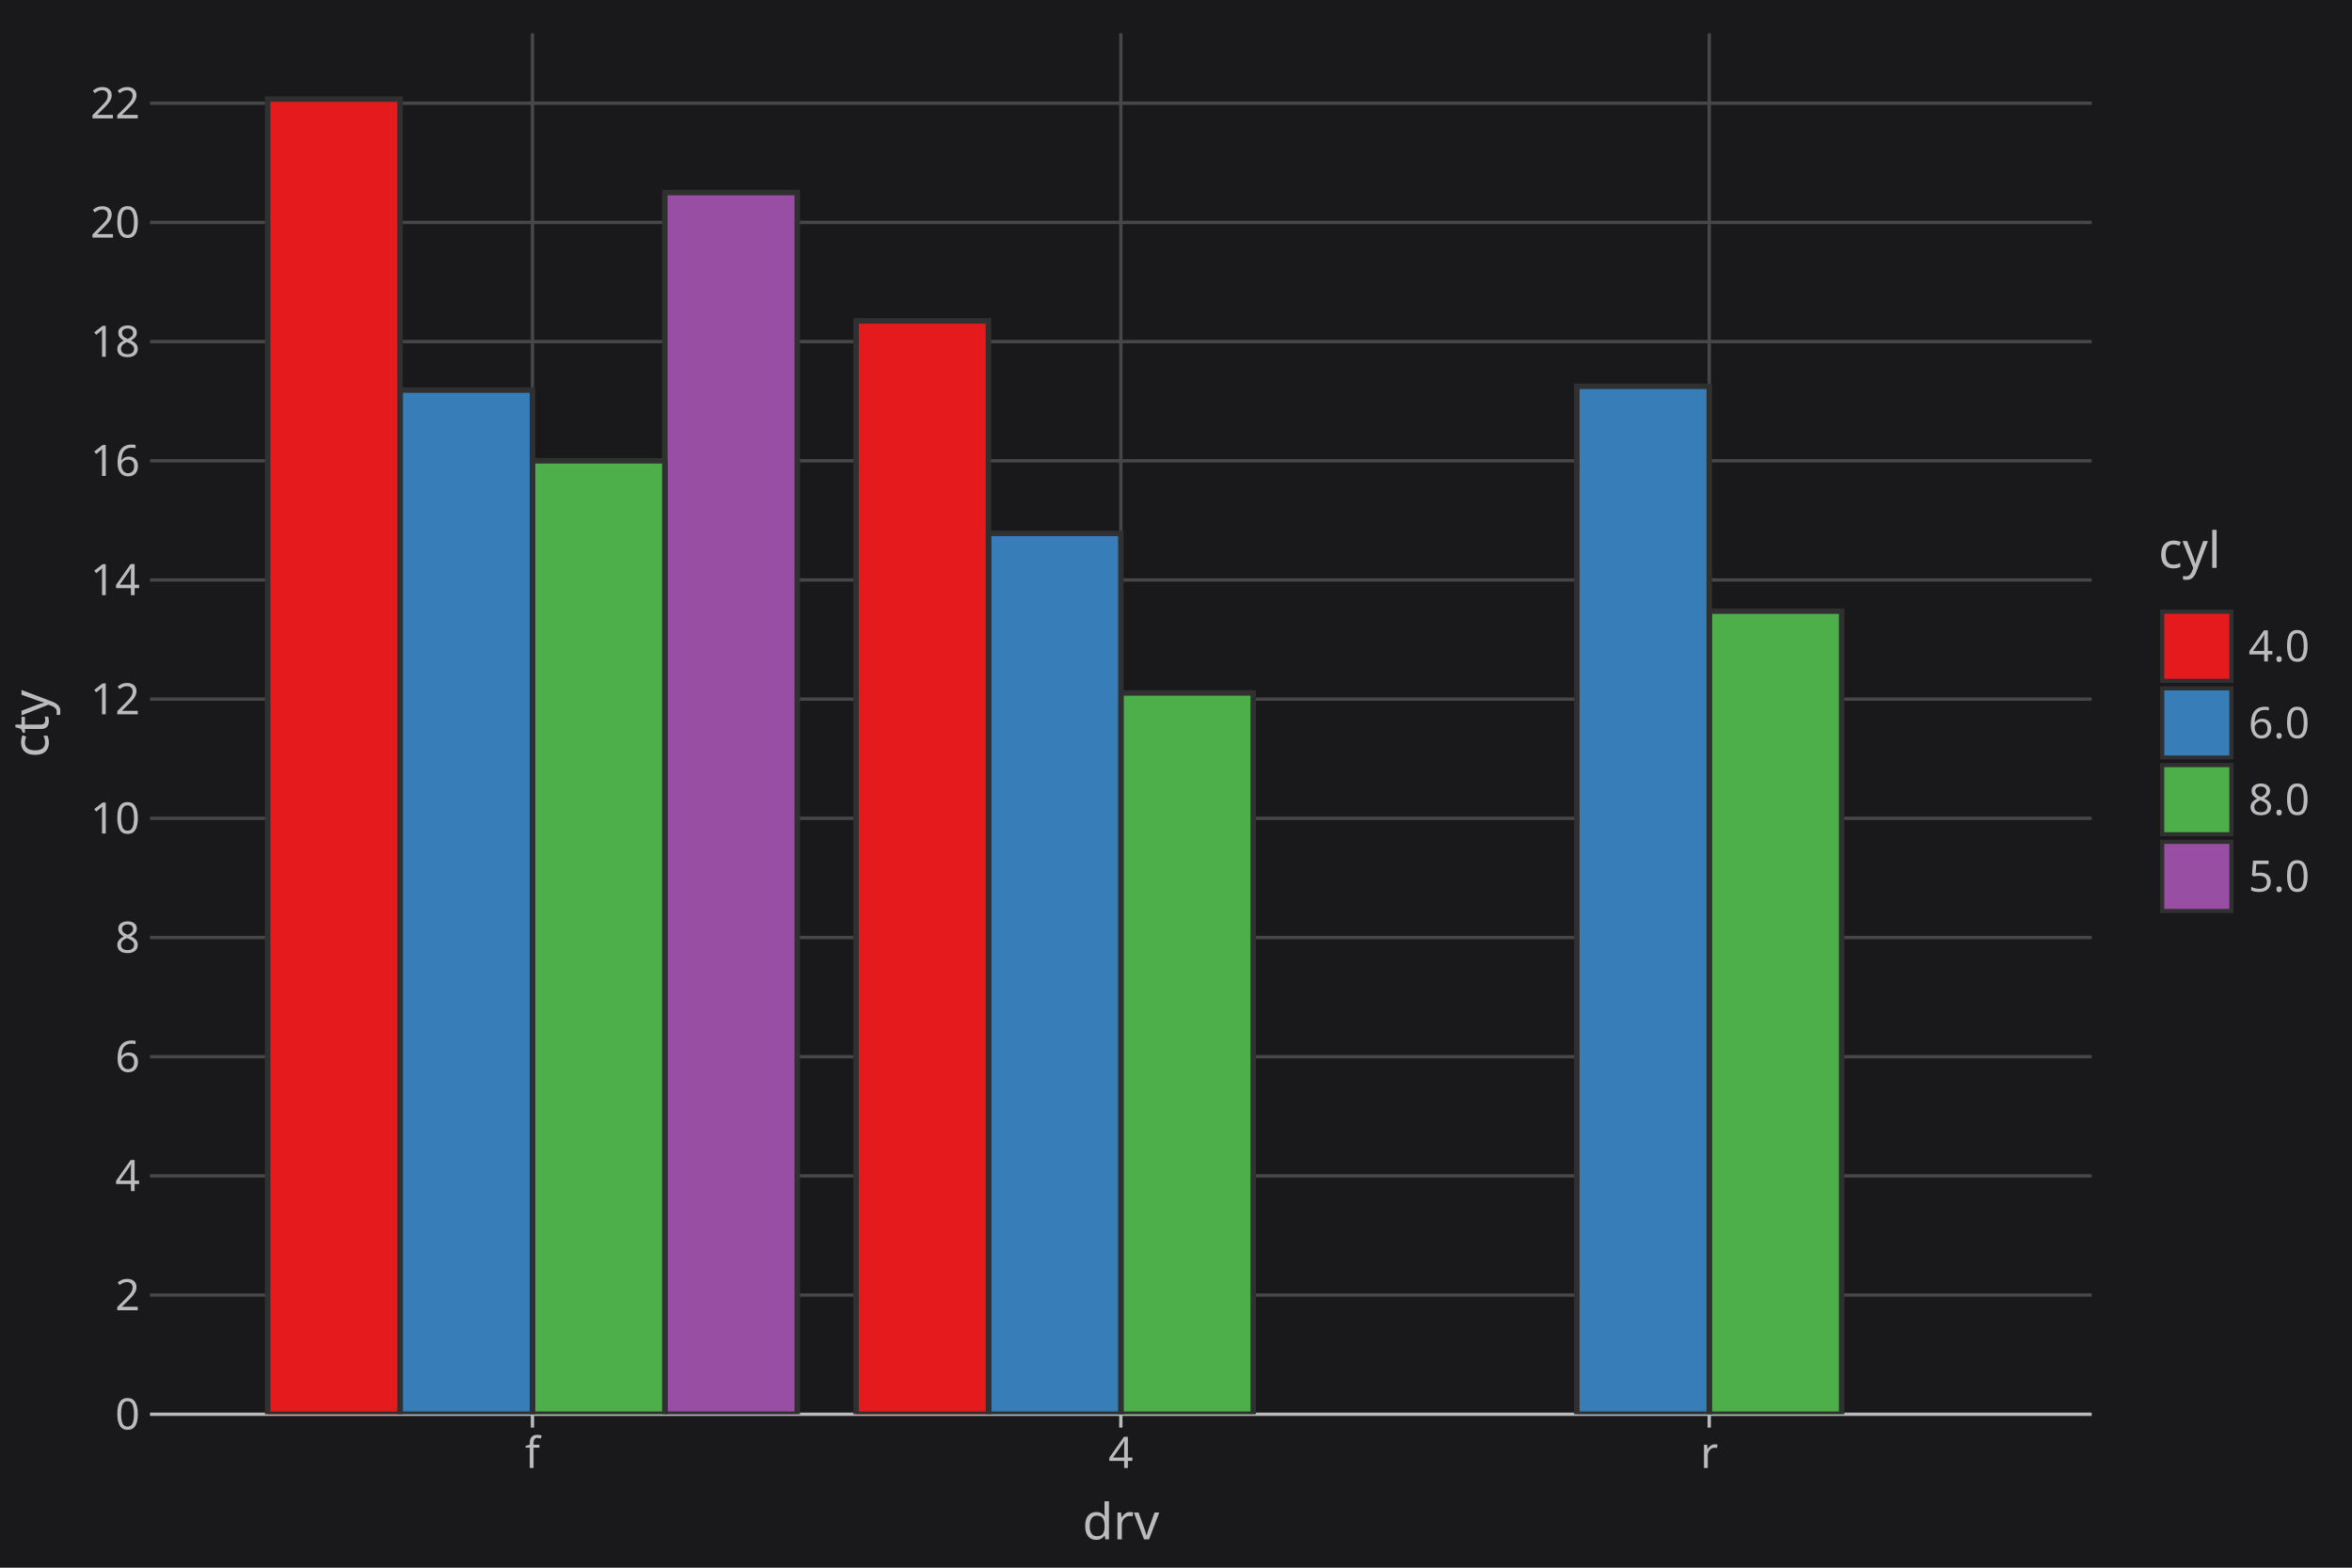
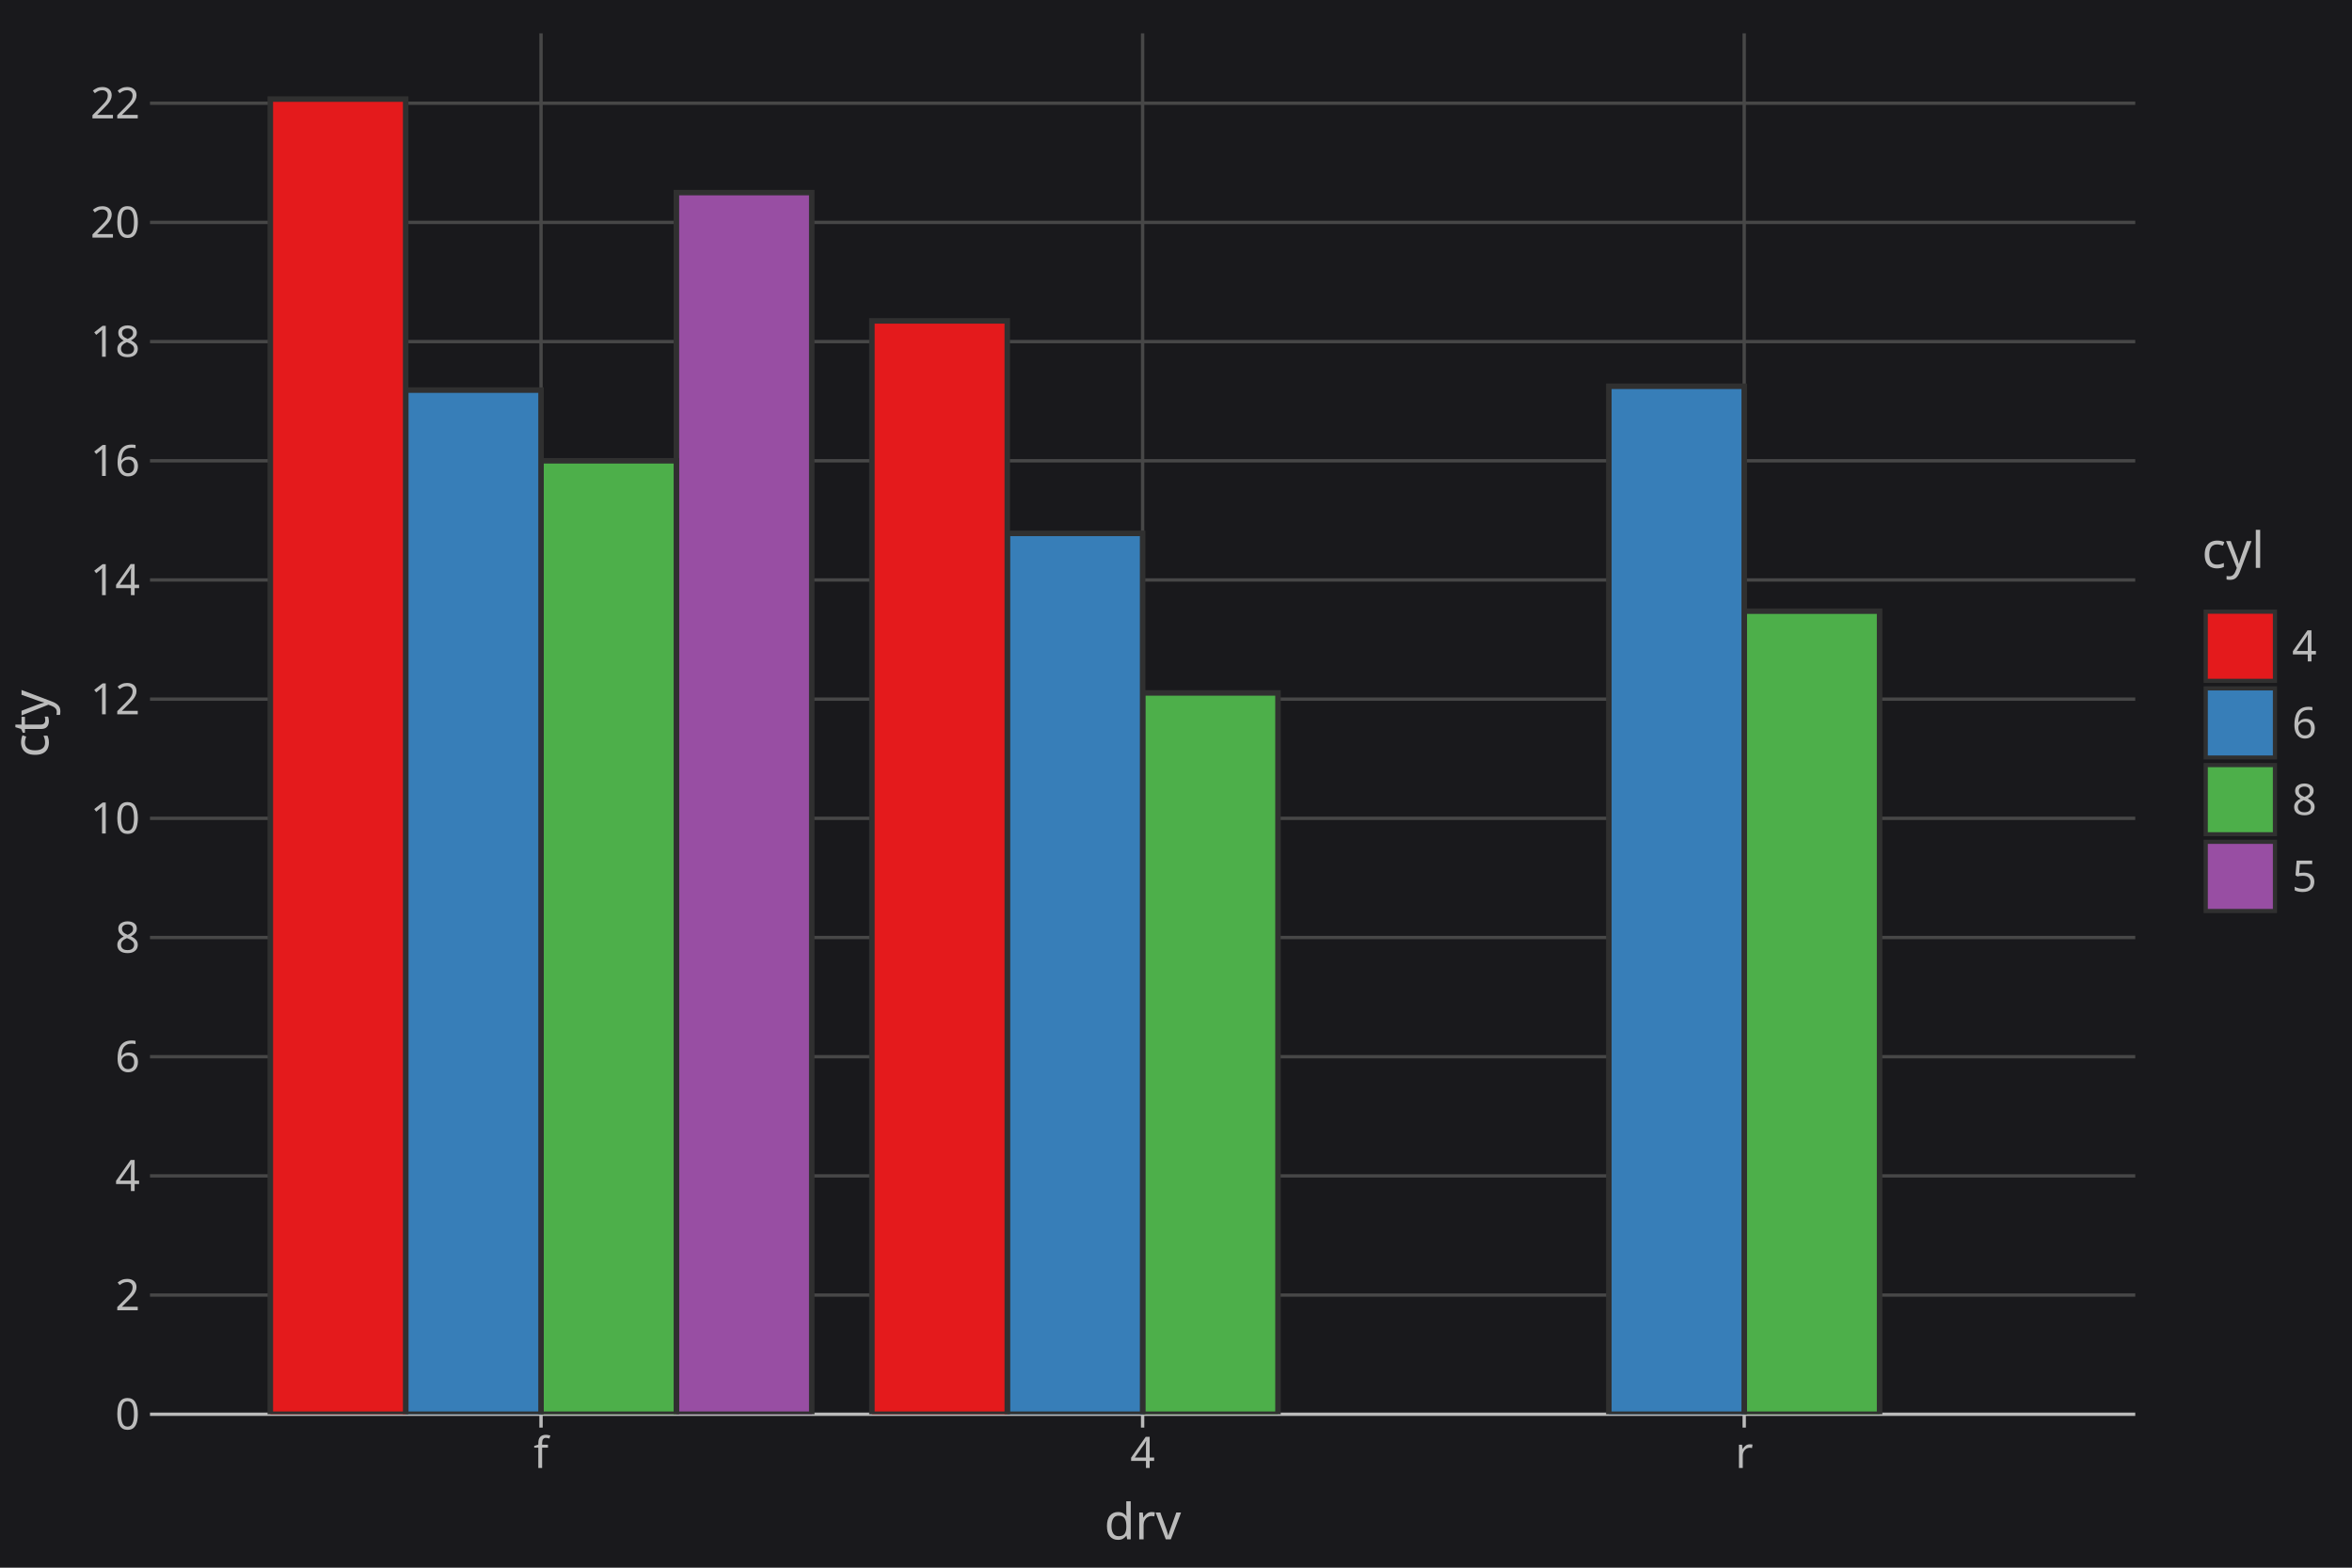
<svg xmlns="http://www.w3.org/2000/svg" class="plt-container" width="705.0" height="470.0">
  <style type="text/css">
  .plt-container {
   font-family: Lucida Grande, sans-serif;
   user-select: none;
   -webkit-user-select: none;
   -moz-user-select: none;
   -ms-user-select: none;
}
text {
   text-rendering: optimizeLegibility;
}
#xXxprefixXx0 .plot-title {
   fill: #bbbbbb;
   font-family: Lucida Grande, sans-serif;
   font-size: 16.0px;
   font-weight: normal;
   font-style: normal;   
}
#xXxprefixXx0 .plot-subtitle {
   fill: #bbbbbb;
   font-family: Lucida Grande, sans-serif;
   font-size: 15.0px;
   font-weight: normal;
   font-style: normal;   
}
#xXxprefixXx0 .plot-caption {
   fill: #bbbbbb;
   font-family: Lucida Grande, sans-serif;
   font-size: 13.0px;
   font-weight: normal;
   font-style: normal;   
}
#xXxprefixXx0 .legend-title {
   fill: #bbbbbb;
   font-family: Lucida Grande, sans-serif;
   font-size: 15.0px;
   font-weight: normal;
   font-style: normal;   
}
#xXxprefixXx0 .legend-item {
   fill: #bbbbbb;
   font-family: Lucida Grande, sans-serif;
   font-size: 13.0px;
   font-weight: normal;
   font-style: normal;   
}
#xXxprefixXx0 .axis-title-x {
   fill: #bbbbbb;
   font-family: Lucida Grande, sans-serif;
   font-size: 15.0px;
   font-weight: normal;
   font-style: normal;   
}
#xXxprefixXx0 .axis-text-x {
   fill: #bbbbbb;
   font-family: Lucida Grande, sans-serif;
   font-size: 13.0px;
   font-weight: normal;
   font-style: normal;   
}
#xXxprefixXx2 .axis-tooltip-text-x {
   fill: #303030;
   font-family: Lucida Grande, sans-serif;
   font-size: 13.0px;
   font-weight: normal;
   font-style: normal;   
}
#xXxprefixXx0 .axis-title-y {
   fill: #bbbbbb;
   font-family: Lucida Grande, sans-serif;
   font-size: 15.0px;
   font-weight: normal;
   font-style: normal;   
}
#xXxprefixXx0 .axis-text-y {
   fill: #bbbbbb;
   font-family: Lucida Grande, sans-serif;
   font-size: 13.0px;
   font-weight: normal;
   font-style: normal;   
}
#xXxprefixXx2 .axis-tooltip-text-y {
   fill: #303030;
   font-family: Lucida Grande, sans-serif;
   font-size: 13.0px;
   font-weight: normal;
   font-style: normal;   
}
#xXxprefixXx0 .facet-strip-text-x {
   fill: #bbbbbb;
   font-family: Lucida Grande, sans-serif;
   font-size: 13.0px;
   font-weight: normal;
   font-style: normal;   
}
#xXxprefixXx0 .facet-strip-text-y {
   fill: #bbbbbb;
   font-family: Lucida Grande, sans-serif;
   font-size: 13.0px;
   font-weight: normal;
   font-style: normal;   
}
#xXxprefixXx2 .tooltip-text {
   fill: #bbbbbb;
   font-family: Lucida Grande, sans-serif;
   font-size: 13.0px;
   font-weight: normal;
   font-style: normal;   
}
#xXxprefixXx2 .tooltip-title {
   fill: #bbbbbb;
   font-family: Lucida Grande, sans-serif;
   font-size: 13.0px;
   font-weight: bold;
   font-style: normal;   
}
#xXxprefixXx2 .tooltip-label {
   fill: #bbbbbb;
   font-family: Lucida Grande, sans-serif;
   font-size: 13.0px;
   font-weight: bold;
   font-style: normal;   
}

  </style>
  <g id="xXxprefixXx0">
    <path fill-rule="evenodd" fill="rgb(25,25,28)" fill-opacity="1.0" d="M0.0 0.0 L0.0 470.0 L705.0 470.0 L705.0 0.0 Z">
    </path>
    <g transform="translate(23.0 10.0 ) ">
      <g transform="translate(21.96121 414.0 ) ">
-         <line x1="114.639" y1="-0.0" x2="114.639" y2="-414.0" stroke="rgb(71,71,71)" stroke-opacity="1.0" stroke-width="1.0">
-         </line>
-         <line x1="291.007" y1="-0.0" x2="291.007" y2="-414.0" stroke="rgb(71,71,71)" stroke-opacity="1.0" stroke-width="1.0">
-         </line>
-         <line x1="467.375" y1="-0.0" x2="467.375" y2="-414.0" stroke="rgb(71,71,71)" stroke-opacity="1.0" stroke-width="1.0">
-         </line>
-         <g transform="translate(114.6391 0.0 ) ">
+         <line x1="117.21" y1="-0.0" x2="117.21" y2="-414.0" stroke="rgb(71,71,71)" stroke-opacity="1.0" stroke-width="1.0">
+         </line>
+         <line x1="297.534" y1="-0.0" x2="297.534" y2="-414.0" stroke="rgb(71,71,71)" stroke-opacity="1.0" stroke-width="1.0">
+         </line>
+         <line x1="477.858" y1="-0.0" x2="477.858" y2="-414.0" stroke="rgb(71,71,71)" stroke-opacity="1.0" stroke-width="1.0">
+         </line>
+         <g transform="translate(117.2103 0.0 ) ">
          <line stroke-width="1.0" stroke="rgb(187,187,187)" stroke-opacity="1.0" x2="0.0" y2="4.0">
          </line>
          <g transform="translate(0.0 7.0 ) ">
            <text class="axis-text-x" text-anchor="middle" dy="0.7em">
            f
            </text>
          </g>
        </g>
-         <g transform="translate(291.0069 0.0 ) ">
+         <g transform="translate(297.5339 0.0 ) ">
          <line stroke-width="1.0" stroke="rgb(187,187,187)" stroke-opacity="1.0" x2="0.0" y2="4.0">
          </line>
          <g transform="translate(0.0 7.0 ) ">
            <text class="axis-text-x" text-anchor="middle" dy="0.7em">
            4
            </text>
          </g>
        </g>
-         <g transform="translate(467.3747 0.0 ) ">
+         <g transform="translate(477.8575 0.0 ) ">
          <line stroke-width="1.0" stroke="rgb(187,187,187)" stroke-opacity="1.0" x2="0.0" y2="4.0">
          </line>
          <g transform="translate(0.0 7.0 ) ">
            <text class="axis-text-x" text-anchor="middle" dy="0.7em">
            r
            </text>
          </g>
        </g>
-         <line x1="0.0" y1="0.0" x2="582.014" y2="0.0" stroke-width="1.0" stroke="rgb(187,187,187)" stroke-opacity="1.0">
+         <line x1="0.0" y1="0.0" x2="595.068" y2="0.0" stroke-width="1.0" stroke="rgb(187,187,187)" stroke-opacity="1.0">
        </line>
      </g>
      <g transform="translate(21.96121 0.0 ) ">
-         <line x1="0.0" y1="378.268" x2="582.014" y2="378.268" stroke="rgb(71,71,71)" stroke-opacity="1.0" stroke-width="1.0">
-         </line>
-         <line x1="0.0" y1="342.536" x2="582.014" y2="342.536" stroke="rgb(71,71,71)" stroke-opacity="1.0" stroke-width="1.0">
-         </line>
-         <line x1="0.0" y1="306.804" x2="582.014" y2="306.804" stroke="rgb(71,71,71)" stroke-opacity="1.0" stroke-width="1.0">
-         </line>
-         <line x1="0.0" y1="271.071" x2="582.014" y2="271.071" stroke="rgb(71,71,71)" stroke-opacity="1.0" stroke-width="1.0">
-         </line>
-         <line x1="0.0" y1="235.339" x2="582.014" y2="235.339" stroke="rgb(71,71,71)" stroke-opacity="1.0" stroke-width="1.0">
-         </line>
-         <line x1="0.0" y1="199.607" x2="582.014" y2="199.607" stroke="rgb(71,71,71)" stroke-opacity="1.0" stroke-width="1.0">
-         </line>
-         <line x1="0.0" y1="163.875" x2="582.014" y2="163.875" stroke="rgb(71,71,71)" stroke-opacity="1.0" stroke-width="1.0">
-         </line>
-         <line x1="0.0" y1="128.143" x2="582.014" y2="128.143" stroke="rgb(71,71,71)" stroke-opacity="1.0" stroke-width="1.0">
-         </line>
-         <line x1="0.0" y1="92.411" x2="582.014" y2="92.411" stroke="rgb(71,71,71)" stroke-opacity="1.0" stroke-width="1.0">
-         </line>
-         <line x1="0.0" y1="56.679" x2="582.014" y2="56.679" stroke="rgb(71,71,71)" stroke-opacity="1.0" stroke-width="1.0">
-         </line>
-         <line x1="0.0" y1="20.946" x2="582.014" y2="20.946" stroke="rgb(71,71,71)" stroke-opacity="1.0" stroke-width="1.0">
+         <line x1="0.0" y1="378.268" x2="595.068" y2="378.268" stroke="rgb(71,71,71)" stroke-opacity="1.0" stroke-width="1.0">
+         </line>
+         <line x1="0.0" y1="342.536" x2="595.068" y2="342.536" stroke="rgb(71,71,71)" stroke-opacity="1.0" stroke-width="1.0">
+         </line>
+         <line x1="0.0" y1="306.804" x2="595.068" y2="306.804" stroke="rgb(71,71,71)" stroke-opacity="1.0" stroke-width="1.0">
+         </line>
+         <line x1="0.0" y1="271.071" x2="595.068" y2="271.071" stroke="rgb(71,71,71)" stroke-opacity="1.0" stroke-width="1.0">
+         </line>
+         <line x1="0.0" y1="235.339" x2="595.068" y2="235.339" stroke="rgb(71,71,71)" stroke-opacity="1.0" stroke-width="1.0">
+         </line>
+         <line x1="0.0" y1="199.607" x2="595.068" y2="199.607" stroke="rgb(71,71,71)" stroke-opacity="1.0" stroke-width="1.0">
+         </line>
+         <line x1="0.0" y1="163.875" x2="595.068" y2="163.875" stroke="rgb(71,71,71)" stroke-opacity="1.0" stroke-width="1.0">
+         </line>
+         <line x1="0.0" y1="128.143" x2="595.068" y2="128.143" stroke="rgb(71,71,71)" stroke-opacity="1.0" stroke-width="1.0">
+         </line>
+         <line x1="0.0" y1="92.411" x2="595.068" y2="92.411" stroke="rgb(71,71,71)" stroke-opacity="1.0" stroke-width="1.0">
+         </line>
+         <line x1="0.0" y1="56.679" x2="595.068" y2="56.679" stroke="rgb(71,71,71)" stroke-opacity="1.0" stroke-width="1.0">
+         </line>
+         <line x1="0.0" y1="20.946" x2="595.068" y2="20.946" stroke="rgb(71,71,71)" stroke-opacity="1.0" stroke-width="1.0">
        </line>
        <g transform="translate(0.0 414.0 ) ">
          <g transform="translate(-3.0 0.0 ) ">
            <text class="axis-text-y" text-anchor="end" dy="0.35em">
            0
            </text>
          </g>
        </g>
        <g transform="translate(0.0 378.2679 ) ">
          <g transform="translate(-3.0 0.0 ) ">
            <text class="axis-text-y" text-anchor="end" dy="0.35em">
            2
            </text>
          </g>
        </g>
        <g transform="translate(0.0 342.5357 ) ">
          <g transform="translate(-3.0 0.0 ) ">
            <text class="axis-text-y" text-anchor="end" dy="0.35em">
            4
            </text>
          </g>
        </g>
        <g transform="translate(0.0 306.8036 ) ">
          <g transform="translate(-3.0 0.0 ) ">
            <text class="axis-text-y" text-anchor="end" dy="0.35em">
            6
            </text>
          </g>
        </g>
        <g transform="translate(0.0 271.0714 ) ">
          <g transform="translate(-3.0 0.0 ) ">
            <text class="axis-text-y" text-anchor="end" dy="0.35em">
            8
            </text>
          </g>
        </g>
        <g transform="translate(0.0 235.3393 ) ">
          <g transform="translate(-3.0 0.0 ) ">
            <text class="axis-text-y" text-anchor="end" dy="0.35em">
            10
            </text>
          </g>
        </g>
        <g transform="translate(0.0 199.6071 ) ">
          <g transform="translate(-3.0 0.0 ) ">
            <text class="axis-text-y" text-anchor="end" dy="0.35em">
            12
            </text>
          </g>
        </g>
        <g transform="translate(0.0 163.875 ) ">
          <g transform="translate(-3.0 0.0 ) ">
            <text class="axis-text-y" text-anchor="end" dy="0.35em">
            14
            </text>
          </g>
        </g>
        <g transform="translate(0.0 128.1429 ) ">
          <g transform="translate(-3.0 0.0 ) ">
            <text class="axis-text-y" text-anchor="end" dy="0.35em">
            16
            </text>
          </g>
        </g>
        <g transform="translate(0.0 92.41071 ) ">
          <g transform="translate(-3.0 0.0 ) ">
            <text class="axis-text-y" text-anchor="end" dy="0.35em">
            18
            </text>
          </g>
        </g>
        <g transform="translate(0.0 56.67857 ) ">
          <g transform="translate(-3.0 0.0 ) ">
            <text class="axis-text-y" text-anchor="end" dy="0.35em">
            20
            </text>
          </g>
        </g>
        <g transform="translate(0.0 20.94643 ) ">
          <g transform="translate(-3.0 0.0 ) ">
            <text class="axis-text-y" text-anchor="end" dy="0.35em">
            22
            </text>
          </g>
        </g>
      </g>
-       <g transform="translate(21.96121 0.0 ) " clip-path="url(#xXxprefixXx1)" clip-bounds-jfx="[rect (0.0, 0.0), (582.014, 414.0)]">
+       <g transform="translate(21.96121 0.0 ) " clip-path="url(#xXxprefixXx1)" clip-bounds-jfx="[rect (0.0, 0.0), (595.068, 414.0)]">
        <defs>
          <clipPath id="xXxprefixXx1">
-             <rect x="0.0" y="0.0" width="582.014" height="414.0">
+             <rect x="0.0" y="0.0" width="595.068" height="414.0">
            </rect>
          </clipPath>
        </defs>
-         <rect x="154.322" y="47.746" height="366.254" width="39.683" stroke="rgb(48,48,48)" stroke-opacity="1.0" fill="rgb(152,78,163)" fill-opacity="1.0" stroke-width="1.65">
-         </rect>
-         <rect x="114.639" y="128.143" height="285.857" width="39.683" stroke="rgb(48,48,48)" stroke-opacity="1.0" fill="rgb(77,175,74)" fill-opacity="1.0" stroke-width="1.65">
-         </rect>
-         <rect x="467.375" y="173.233" height="240.767" width="39.683" stroke="rgb(48,48,48)" stroke-opacity="1.0" fill="rgb(77,175,74)" fill-opacity="1.0" stroke-width="1.65">
-         </rect>
-         <rect x="291.007" y="197.746" height="216.254" width="39.683" stroke="rgb(48,48,48)" stroke-opacity="1.0" fill="rgb(77,175,74)" fill-opacity="1.0" stroke-width="1.65">
-         </rect>
-         <rect x="427.692" y="105.81" height="308.19" width="39.683" stroke="rgb(48,48,48)" stroke-opacity="1.0" fill="rgb(55,126,184)" fill-opacity="1.0" stroke-width="1.65">
-         </rect>
-         <rect x="251.324" y="149.917" height="264.083" width="39.683" stroke="rgb(48,48,48)" stroke-opacity="1.0" fill="rgb(55,126,184)" fill-opacity="1.0" stroke-width="1.65">
-         </rect>
-         <rect x="74.956" y="106.953" height="307.047" width="39.683" stroke="rgb(48,48,48)" stroke-opacity="1.0" fill="rgb(55,126,184)" fill-opacity="1.0" stroke-width="1.65">
-         </rect>
-         <rect x="211.641" y="86.196" height="327.804" width="39.683" stroke="rgb(48,48,48)" stroke-opacity="1.0" fill="rgb(228,26,28)" fill-opacity="1.0" stroke-width="1.65">
-         </rect>
-         <rect x="35.274" y="19.714" height="394.286" width="39.683" stroke="rgb(48,48,48)" stroke-opacity="1.0" fill="rgb(228,26,28)" fill-opacity="1.0" stroke-width="1.65">
+         <rect x="157.783" y="47.746" height="366.254" width="40.573" stroke="rgb(48,48,48)" stroke-opacity="1.0" fill="rgb(152,78,163)" fill-opacity="1.0" stroke-width="1.65">
+         </rect>
+         <rect x="117.21" y="128.143" height="285.857" width="40.573" stroke="rgb(48,48,48)" stroke-opacity="1.0" fill="rgb(77,175,74)" fill-opacity="1.0" stroke-width="1.65">
+         </rect>
+         <rect x="477.858" y="173.233" height="240.767" width="40.573" stroke="rgb(48,48,48)" stroke-opacity="1.0" fill="rgb(77,175,74)" fill-opacity="1.0" stroke-width="1.65">
+         </rect>
+         <rect x="297.534" y="197.746" height="216.254" width="40.573" stroke="rgb(48,48,48)" stroke-opacity="1.0" fill="rgb(77,175,74)" fill-opacity="1.0" stroke-width="1.65">
+         </rect>
+         <rect x="437.285" y="105.81" height="308.19" width="40.573" stroke="rgb(48,48,48)" stroke-opacity="1.0" fill="rgb(55,126,184)" fill-opacity="1.0" stroke-width="1.65">
+         </rect>
+         <rect x="256.961" y="149.917" height="264.083" width="40.573" stroke="rgb(48,48,48)" stroke-opacity="1.0" fill="rgb(55,126,184)" fill-opacity="1.0" stroke-width="1.65">
+         </rect>
+         <rect x="76.638" y="106.953" height="307.047" width="40.573" stroke="rgb(48,48,48)" stroke-opacity="1.0" fill="rgb(55,126,184)" fill-opacity="1.0" stroke-width="1.65">
+         </rect>
+         <rect x="216.388" y="86.196" height="327.804" width="40.573" stroke="rgb(48,48,48)" stroke-opacity="1.0" fill="rgb(228,26,28)" fill-opacity="1.0" stroke-width="1.65">
+         </rect>
+         <rect x="36.065" y="19.714" height="394.286" width="40.573" stroke="rgb(48,48,48)" stroke-opacity="1.0" fill="rgb(228,26,28)" fill-opacity="1.0" stroke-width="1.65">
        </rect>
      </g>
    </g>
    <g transform="translate(14.5 217.0 ) rotate(-90.0 ) ">
      <text class="axis-title-y" y="0.0" text-anchor="middle">
      cty
      </text>
    </g>
-     <g transform="translate(335.9681 461.5 ) ">
+     <g transform="translate(342.4952 461.5 ) ">
      <text class="axis-title-x" y="0.0" text-anchor="middle">
      drv
      </text>
    </g>
-     <g transform="translate(636.975 149.75 ) ">
-       <rect x="5.0" y="5.0" height="124.5" width="58.025" stroke="rgb(187,187,187)" stroke-opacity="1.0" stroke-width="0.0" fill="rgb(25,25,28)" fill-opacity="1.0">
+     <g transform="translate(650.0291 149.75 ) ">
+       <rect x="5.0" y="5.0" height="124.5" width="44.971" stroke="rgb(187,187,187)" stroke-opacity="1.0" stroke-width="0.0" fill="rgb(25,25,28)" fill-opacity="1.0">
      </rect>
      <g transform="translate(10.0 10.0 ) ">
        <g transform="translate(0.0 10.5 ) ">
          <text class="legend-title" y="0.0">
          cyl
          </text>
        </g>
        <g transform="translate(0.0 22.5 ) ">
          <g transform="">
            <g>
              <rect x="0.0" y="0.0" height="23.0" width="23.0" stroke-width="0.0" fill="rgb(25,25,28)" fill-opacity="1.0">
              </rect>
              <g transform="translate(1.0 1.0 ) ">
                <g>
                  <rect x="0.0" y="0.0" height="21.0" width="21.0" stroke="rgb(48,48,48)" stroke-opacity="1.0" fill="rgb(228,26,28)" fill-opacity="1.0" stroke-width="1.5">
                  </rect>
                </g>
              </g>
              <rect x="0.0" y="0.0" height="23.0" width="23.0" stroke="rgb(25,25,28)" stroke-opacity="1.0" stroke-width="1.0" fill-opacity="0.0">
              </rect>
            </g>
            <g transform="translate(26.9903 16.05 ) ">
              <text class="legend-item" y="0.0">
-               4.0
+               4
              </text>
            </g>
          </g>
          <g transform="translate(0.0 23.0 ) ">
            <g>
              <rect x="0.0" y="0.0" height="23.0" width="23.0" stroke-width="0.0" fill="rgb(25,25,28)" fill-opacity="1.0">
              </rect>
              <g transform="translate(1.0 1.0 ) ">
                <g>
                  <rect x="0.0" y="0.0" height="21.0" width="21.0" stroke="rgb(48,48,48)" stroke-opacity="1.0" fill="rgb(55,126,184)" fill-opacity="1.0" stroke-width="1.5">
                  </rect>
                </g>
              </g>
              <rect x="0.0" y="0.0" height="23.0" width="23.0" stroke="rgb(25,25,28)" stroke-opacity="1.0" stroke-width="1.0" fill-opacity="0.0">
              </rect>
            </g>
            <g transform="translate(26.9903 16.05 ) ">
              <text class="legend-item" y="0.0">
-               6.0
+               6
              </text>
            </g>
          </g>
          <g transform="translate(0.0 46.0 ) ">
            <g>
              <rect x="0.0" y="0.0" height="23.0" width="23.0" stroke-width="0.0" fill="rgb(25,25,28)" fill-opacity="1.0">
              </rect>
              <g transform="translate(1.0 1.0 ) ">
                <g>
                  <rect x="0.0" y="0.0" height="21.0" width="21.0" stroke="rgb(48,48,48)" stroke-opacity="1.0" fill="rgb(77,175,74)" fill-opacity="1.0" stroke-width="1.5">
                  </rect>
                </g>
              </g>
              <rect x="0.0" y="0.0" height="23.0" width="23.0" stroke="rgb(25,25,28)" stroke-opacity="1.0" stroke-width="1.0" fill-opacity="0.0">
              </rect>
            </g>
            <g transform="translate(26.9903 16.05 ) ">
              <text class="legend-item" y="0.0">
-               8.0
+               8
              </text>
            </g>
          </g>
          <g transform="translate(0.0 69.0 ) ">
            <g>
              <rect x="0.0" y="0.0" height="23.0" width="23.0" stroke-width="0.0" fill="rgb(25,25,28)" fill-opacity="1.0">
              </rect>
              <g transform="translate(1.0 1.0 ) ">
                <g>
                  <rect x="0.0" y="0.0" height="21.0" width="21.0" stroke="rgb(48,48,48)" stroke-opacity="1.0" fill="rgb(152,78,163)" fill-opacity="1.0" stroke-width="1.5">
                  </rect>
                </g>
              </g>
              <rect x="0.0" y="0.0" height="23.0" width="23.0" stroke="rgb(25,25,28)" stroke-opacity="1.0" stroke-width="1.0" fill-opacity="0.0">
              </rect>
            </g>
            <g transform="translate(26.9903 16.05 ) ">
              <text class="legend-item" y="0.0">
-               5.0
+               5
              </text>
            </g>
          </g>
        </g>
      </g>
    </g>
    <path fill="rgb(0,0,0)" fill-opacity="0.0" stroke="rgb(187,187,187)" stroke-opacity="1.0" stroke-width="0.0" d="M0.0 0.0 L0.0 470.0 L705.0 470.0 L705.0 0.0 Z">
    </path>
  </g>
  <g id="xXxprefixXx2">
  </g>
</svg>
